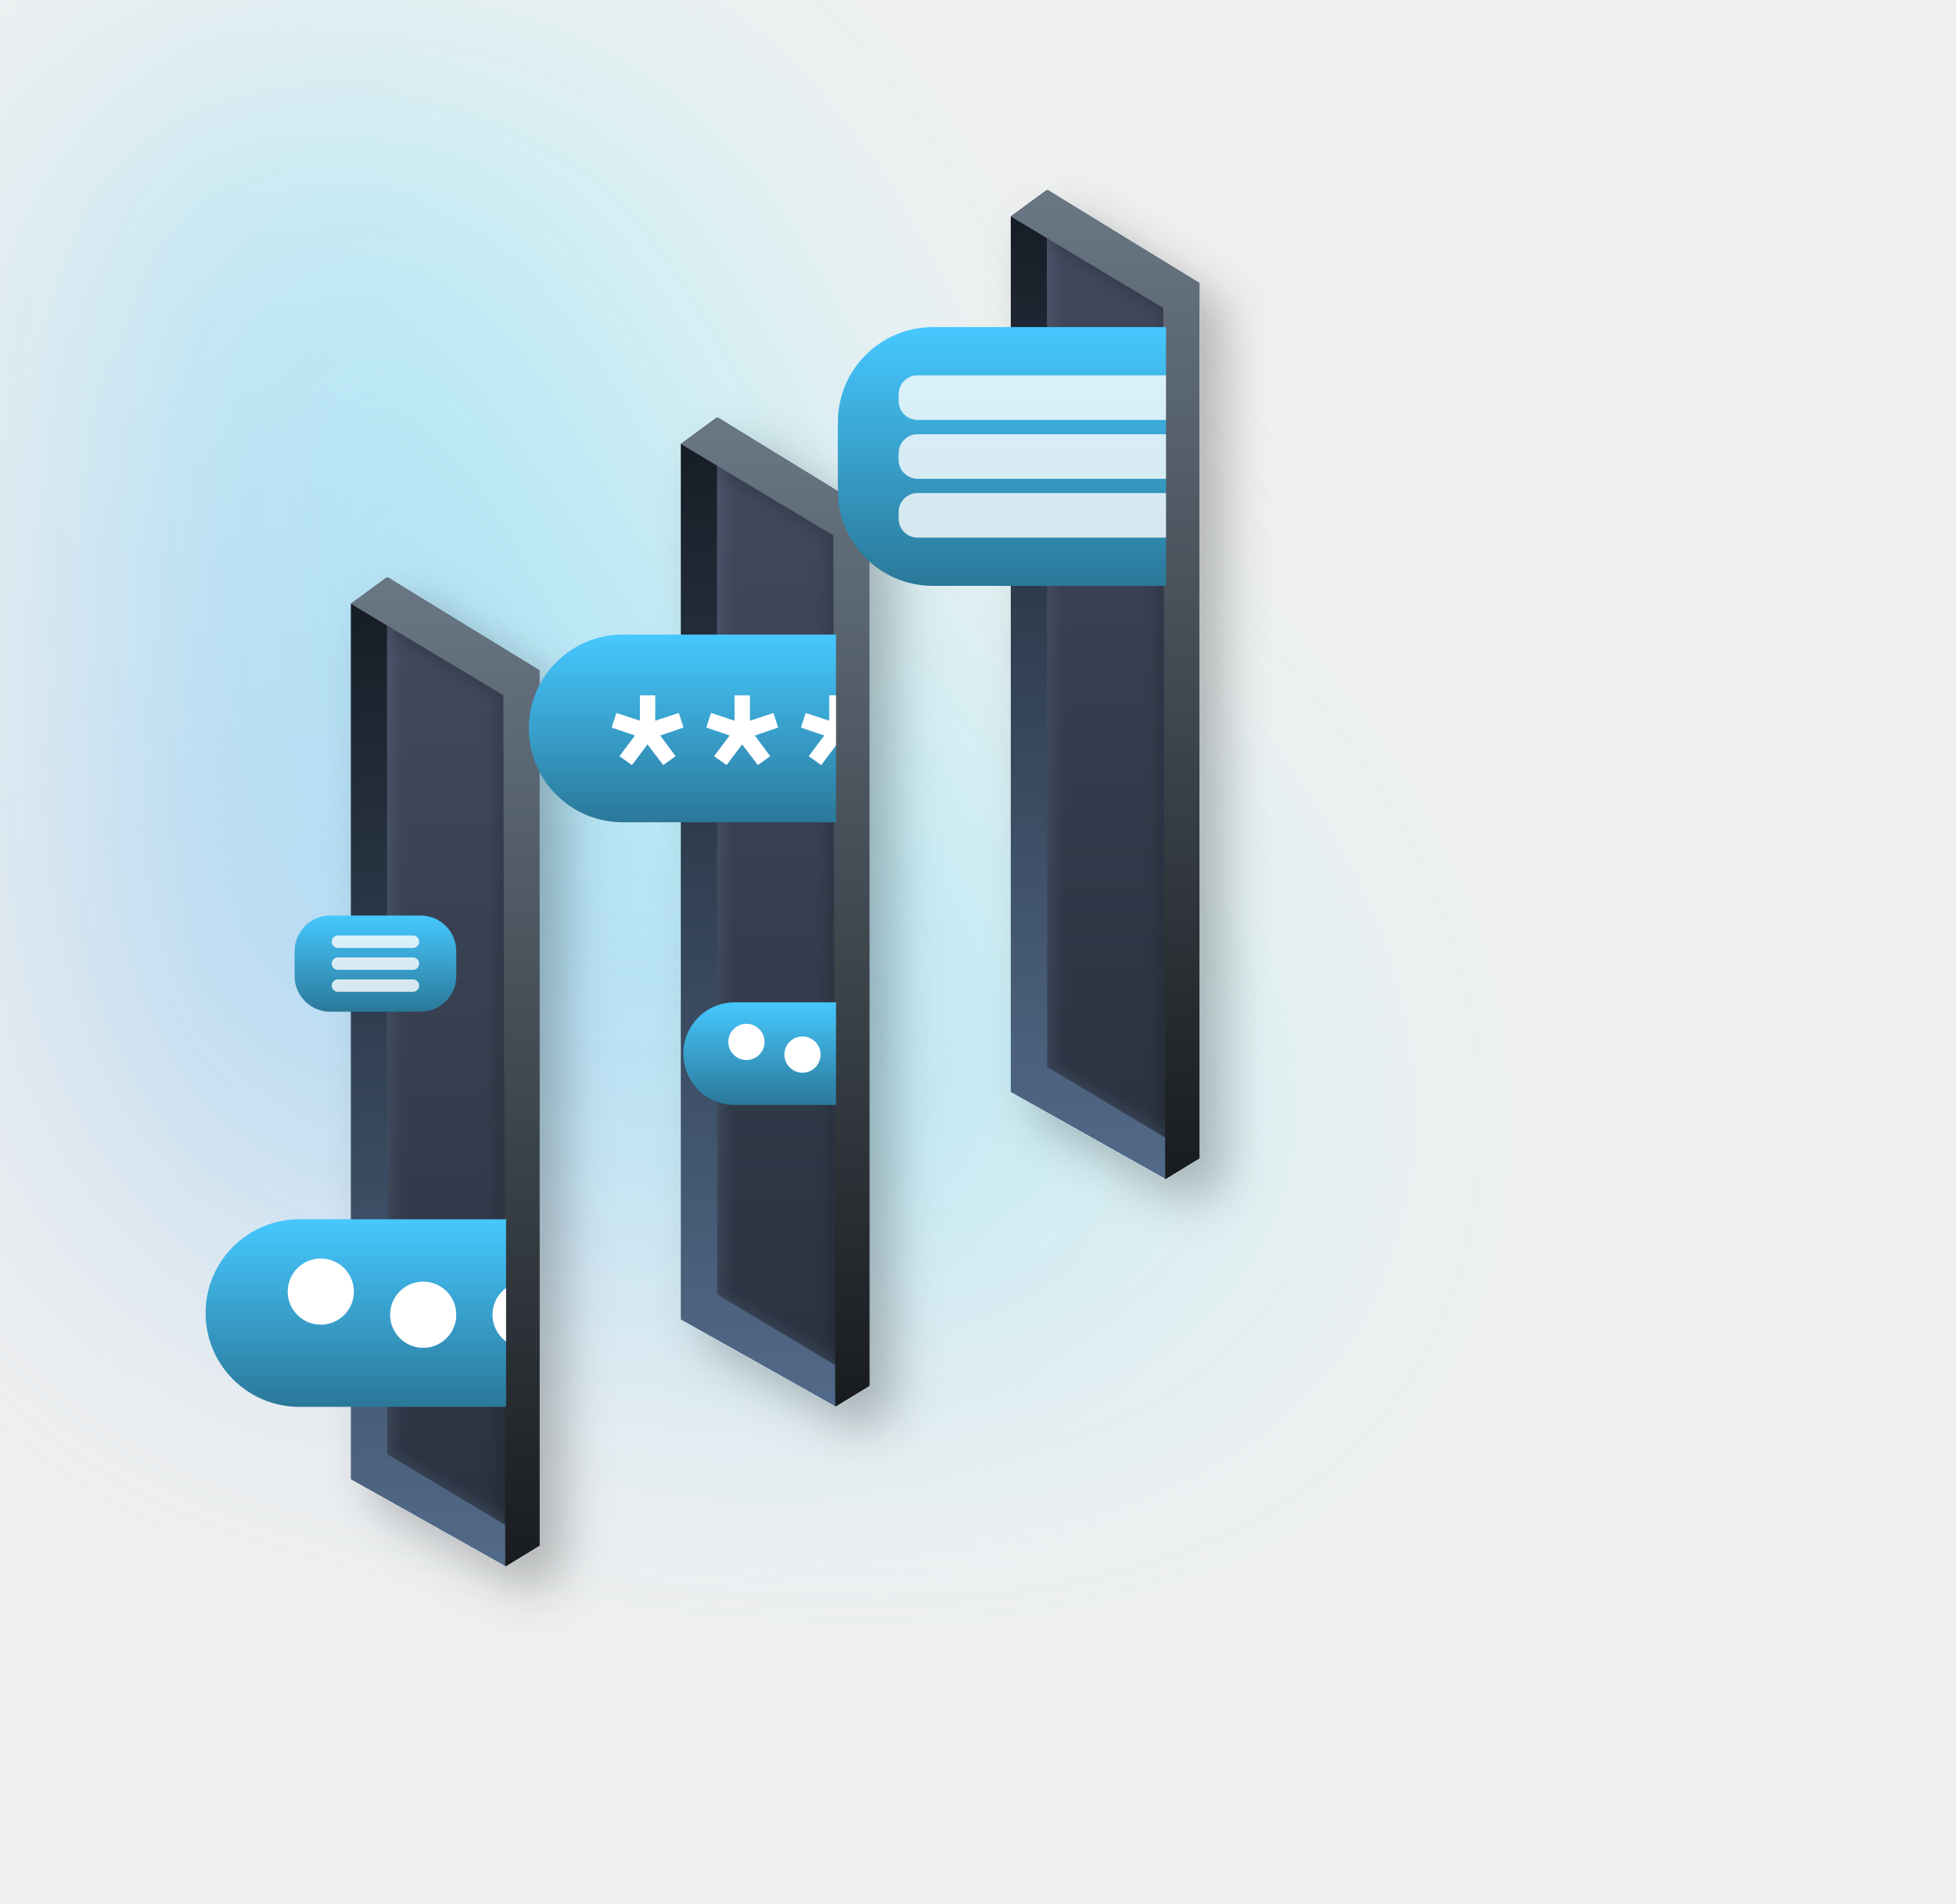
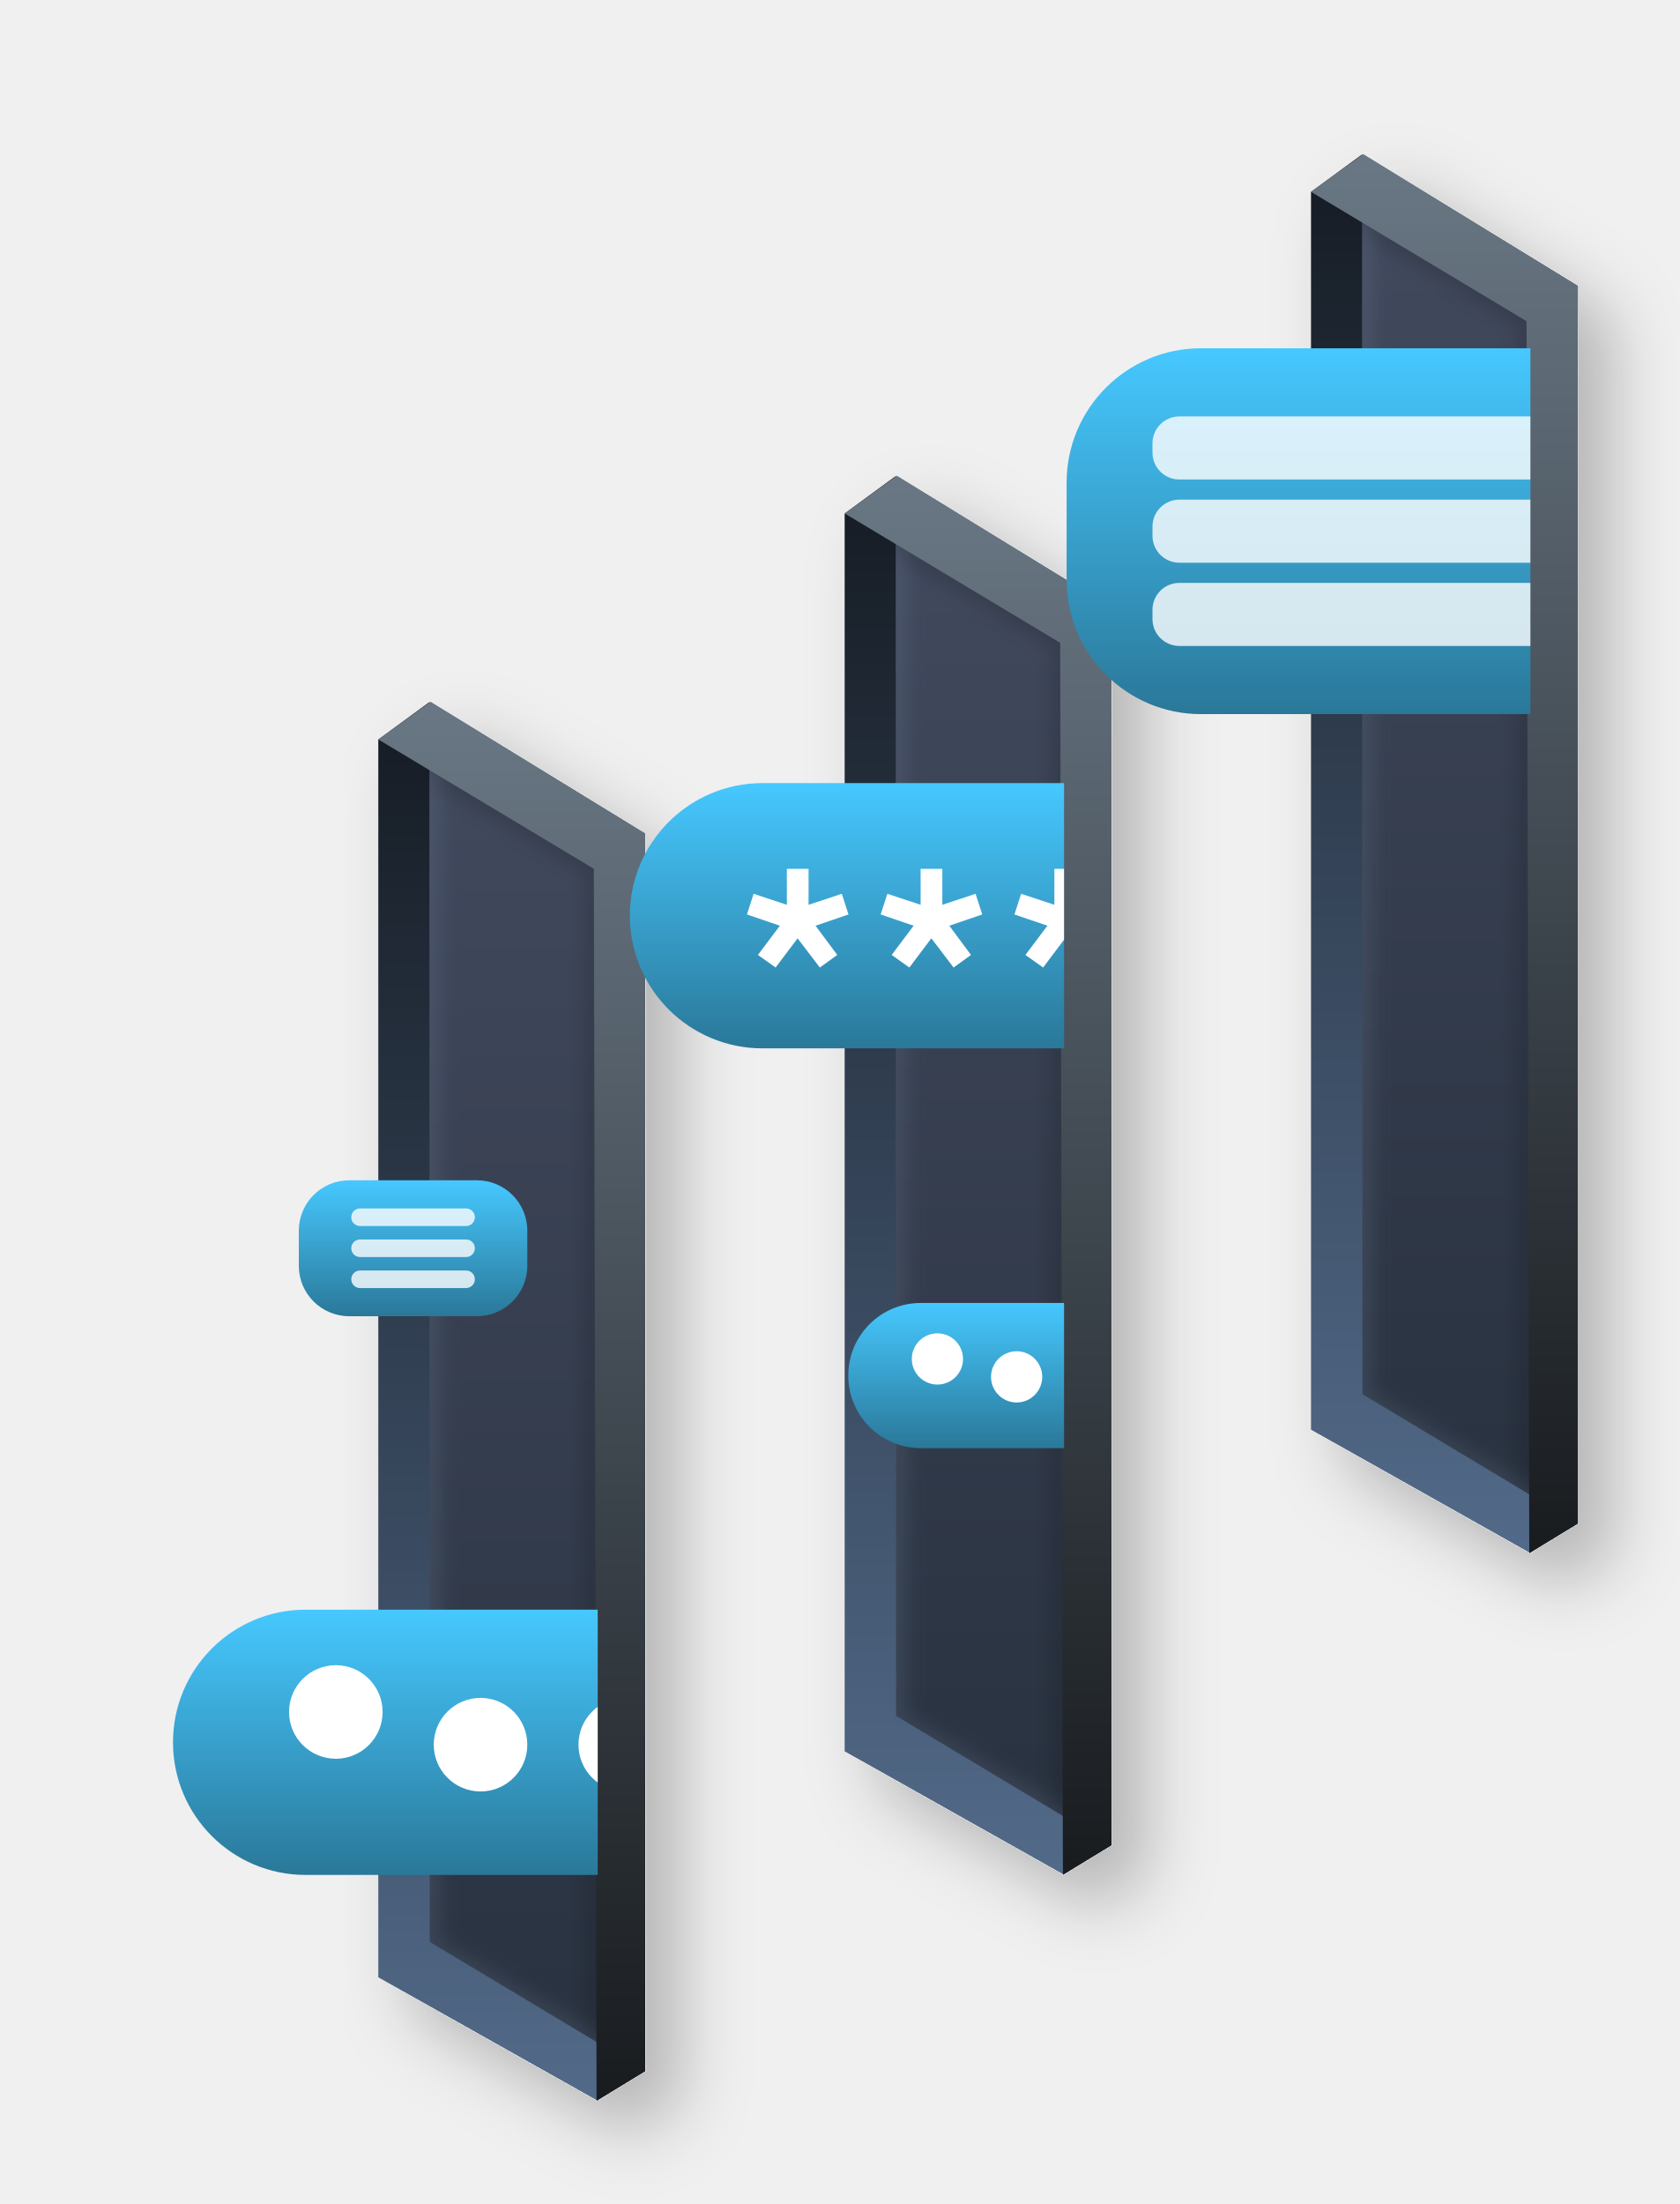
- <svg xmlns="http://www.w3.org/2000/svg" width="823" height="801" viewBox="0 0 823 801" fill="none">
-   <g opacity="0.5" filter="url(#filter0_f_188_1252)">
-     <path fill-rule="evenodd" clip-rule="evenodd" d="M343.797 247.291C400.933 334.109 516.672 405.652 522.066 488.089C527.491 570.994 425.249 541.746 363.68 551.143C324.01 557.198 280.811 544.568 234.174 532.029C165.143 513.47 97.941 531.927 31.03 461.709C-44.99 381.932 -107.73 260.159 -106.672 174.338C-105.653 91.685 -13.613 107.968 35.823 72.904C86.143 37.214 100.45 -75.574 181.208 -29.846C262.612 16.248 282.274 153.807 343.797 247.291Z" fill="url(#paint0_linear_188_1252)" />
+ <svg xmlns="http://www.w3.org/2000/svg" width="500" height="656" viewBox="0 0 500 656" fill="none">
+   <g filter="url(#filter0_d_1_4)">
+     <g filter="url(#filter1_ii_1_4)">
+       <path d="M126.778 581.68V225.373L177.937 256.068V611.774L126.778 581.68Z" fill="url(#paint0_linear_1_4)" />
+     </g>
+     <path d="M127.929 577.98L192.097 616.48L177.693 625.145L112.619 588.534L112.619 220.107L127.817 208.962L127.929 577.98Z" fill="url(#paint1_linear_1_4)" />
+     <path d="M176.786 258.588L112.619 220.088L128.154 208.851L192.096 248.034V616.461L177.596 625.326L176.786 258.588Z" fill="url(#paint2_linear_1_4)" />
+     <g filter="url(#filter2_ii_1_4)">
+       <path d="M265.61 514.411V158.104L316.769 188.799V544.505L265.61 514.411Z" fill="url(#paint3_linear_1_4)" />
+     </g>
+     <path d="M266.761 510.711L330.928 549.211L316.525 557.876L251.451 521.266L251.451 152.839L266.648 141.694L266.761 510.711Z" fill="url(#paint4_linear_1_4)" />
+     <path d="M315.618 191.32L251.451 152.82L266.986 141.583L330.928 180.765V549.192L316.428 558.057L315.618 191.32Z" fill="url(#paint5_linear_1_4)" />
+     <g filter="url(#filter3_ii_1_4)">
+       <path d="M404.442 418.683V62.375L455.602 93.071V448.776L404.442 418.683Z" fill="url(#paint6_linear_1_4)" />
+     </g>
+     <path d="M405.594 414.982L469.761 453.483L455.357 462.147L390.283 425.537L390.283 57.11L405.481 45.965L405.594 414.982Z" fill="url(#paint7_linear_1_4)" />
+     <path d="M454.45 95.591L390.283 57.091L405.818 45.854L469.761 85.037V453.464L455.261 462.328L454.45 95.591Z" fill="url(#paint8_linear_1_4)" />
  </g>
-   <g filter="url(#filter1_d_188_1252)">
-     <g filter="url(#filter2_ii_188_1252)">
-       <path d="M161.778 615.68V259.373L212.937 290.068V645.774L161.778 615.68Z" fill="url(#paint1_linear_188_1252)" />
-     </g>
-     <path d="M162.929 611.98L227.096 650.48L212.693 659.145L147.619 622.534L147.619 254.107L162.817 242.963L162.929 611.98Z" fill="url(#paint2_linear_188_1252)" />
-     <path d="M211.786 292.589L147.619 254.088L163.154 242.852L227.096 282.034V650.461L212.596 659.326L211.786 292.589Z" fill="url(#paint3_linear_188_1252)" />
-     <g filter="url(#filter3_ii_188_1252)">
-       <path d="M300.61 548.411V192.104L351.769 222.8V578.505L300.61 548.411Z" fill="url(#paint4_linear_188_1252)" />
-     </g>
-     <path d="M301.761 544.711L365.928 583.211L351.524 591.876L286.451 555.266L286.451 186.839L301.648 175.694L301.761 544.711Z" fill="url(#paint5_linear_188_1252)" />
-     <path d="M350.618 225.32L286.451 186.82L301.986 175.583L365.928 214.765V583.192L351.428 592.057L350.618 225.32Z" fill="url(#paint6_linear_188_1252)" />
-     <g filter="url(#filter4_ii_188_1252)">
-       <path d="M439.442 452.683V96.376L490.601 127.071V482.776L439.442 452.683Z" fill="url(#paint7_linear_188_1252)" />
-     </g>
-     <path d="M440.594 448.982L504.761 487.483L490.357 496.147L425.283 459.537L425.283 91.11L440.481 79.965L440.594 448.982Z" fill="url(#paint8_linear_188_1252)" />
-     <path d="M489.45 129.591L425.283 91.091L440.818 79.854L504.761 119.037V487.464L490.26 496.328L489.45 129.591Z" fill="url(#paint9_linear_188_1252)" />
+   <rect x="88.956" y="351.304" width="68.024" height="40.454" rx="15" fill="url(#paint9_linear_1_4)" />
+   <rect x="104.57" y="359.68" width="36.797" height="5.234" rx="2.617" fill="white" fill-opacity="0.8" />
+   <rect x="104.57" y="378.148" width="36.797" height="5.234" rx="2.617" fill="white" fill-opacity="0.8" />
+   <rect x="104.57" y="368.914" width="36.797" height="5.234" rx="2.617" fill="white" fill-opacity="0.8" />
+   <mask id="mask0_1_4" style="mask-type:alpha" maskUnits="userSpaceOnUse" x="0" y="211" width="178" height="436">
+     <rect x="0.787" y="211.982" width="177.152" height="434.649" fill="#D9D9D9" />
+   </mask>
+   <g mask="url(#mask0_1_4)">
+     <rect x="51.503" y="479.103" width="183.106" height="78.954" rx="39.477" fill="url(#paint10_linear_1_4)" />
+     <circle cx="99.976" cy="509.549" r="13.926" fill="white" />
+     <circle cx="143.056" cy="519.287" r="13.926" fill="white" />
+     <circle cx="186.136" cy="519.287" r="13.926" fill="white" />
  </g>
-   <rect x="123.956" y="385.304" width="68.024" height="40.454" rx="15" fill="url(#paint10_linear_188_1252)" />
-   <rect x="139.57" y="393.68" width="36.797" height="5.234" rx="2.617" fill="white" fill-opacity="0.8" />
-   <rect x="139.57" y="412.148" width="36.797" height="5.234" rx="2.617" fill="white" fill-opacity="0.8" />
-   <rect x="139.57" y="402.914" width="36.797" height="5.234" rx="2.617" fill="white" fill-opacity="0.8" />
-   <mask id="mask0_188_1252" style="mask-type:alpha" maskUnits="userSpaceOnUse" x="35" y="245" width="178" height="436">
-     <rect x="35.787" y="245.982" width="177.152" height="434.649" fill="#D9D9D9" />
+   <mask id="mask1_1_4" style="mask-type:alpha" maskUnits="userSpaceOnUse" x="148" y="178" width="169" height="340">
+     <rect x="148.819" y="178.725" width="167.95" height="338.735" fill="#D9D9D9" />
  </mask>
-   <g mask="url(#mask0_188_1252)">
-     <rect x="86.503" y="513.103" width="183.106" height="78.954" rx="39.477" fill="url(#paint11_linear_188_1252)" />
-     <circle cx="134.976" cy="543.549" r="13.926" fill="white" />
-     <circle cx="178.056" cy="553.288" r="13.926" fill="white" />
-     <circle cx="221.136" cy="553.288" r="13.926" fill="white" />
+   <g mask="url(#mask1_1_4)">
+     <rect x="187.512" y="233.079" width="183.106" height="78.954" rx="39.477" fill="url(#paint11_linear_1_4)" />
+     <path d="M310.535 287.977L305.269 284.227L311.812 275.529L301.997 272.178L303.992 266.034L313.886 269.305V258.613H320.35V269.305L330.244 266.034L332.239 272.178L322.424 275.529L328.888 284.227L323.701 287.977L317.078 279.28L310.535 287.977Z" fill="white" />
+     <path d="M270.716 287.977L265.449 284.227L271.992 275.529L262.178 272.178L264.173 266.034L274.067 269.305V258.613H280.53V269.305L290.425 266.034L292.42 272.178L282.605 275.529L289.068 284.227L283.882 287.977L277.259 279.28L270.716 287.977Z" fill="white" />
+     <path d="M230.897 287.977L225.63 284.227L232.173 275.529L222.359 272.178L224.354 266.034L234.248 269.305V258.613H240.711V269.305L250.606 266.034L252.601 272.178L242.786 275.529L249.249 284.227L244.063 287.977L237.44 279.28L230.897 287.977Z" fill="white" />
+     <rect x="252.529" y="387.811" width="100.24" height="43.223" rx="21.611" fill="url(#paint12_linear_1_4)" />
+     <circle cx="279.065" cy="404.479" r="7.624" fill="white" />
+     <circle cx="302.649" cy="409.81" r="7.624" fill="white" />
  </g>
-   <mask id="mask1_188_1252" style="mask-type:alpha" maskUnits="userSpaceOnUse" x="183" y="212" width="169" height="340">
-     <rect x="183.819" y="212.725" width="167.95" height="338.735" fill="#D9D9D9" />
+   <mask id="mask2_1_4" style="mask-type:alpha" maskUnits="userSpaceOnUse" x="199" y="0" width="257" height="309">
+     <rect x="199.166" y="0.895" width="256.435" height="307.227" fill="#D9D9D9" />
  </mask>
-   <g mask="url(#mask1_188_1252)">
-     <rect x="222.512" y="267.079" width="183.106" height="78.954" rx="39.477" fill="url(#paint12_linear_188_1252)" />
-     <path d="M345.535 321.977L340.268 318.227L346.812 309.529L336.997 306.178L338.992 300.034L348.886 303.305V292.613H355.349V303.305L365.244 300.034L367.239 306.178L357.424 309.529L363.887 318.227L358.701 321.977L352.078 313.28L345.535 321.977Z" fill="white" />
-     <path d="M305.716 321.977L300.449 318.227L306.992 309.529L297.178 306.178L299.172 300.034L309.067 303.305V292.613H315.53V303.305L325.425 300.034L327.419 306.178L317.605 309.529L324.068 318.227L318.882 321.977L312.259 313.28L305.716 321.977Z" fill="white" />
-     <path d="M265.897 321.977L260.63 318.227L267.173 309.529L257.359 306.178L259.354 300.034L269.248 303.305V292.613H275.711V303.305L285.606 300.034L287.601 306.178L277.786 309.529L284.249 318.227L279.063 321.977L272.44 313.28L265.897 321.977Z" fill="white" />
-     <rect x="287.529" y="421.812" width="100.24" height="43.223" rx="21.611" fill="url(#paint13_linear_188_1252)" />
-     <circle cx="314.065" cy="438.479" r="7.624" fill="white" />
-     <circle cx="337.648" cy="443.81" r="7.624" fill="white" />
-   </g>
-   <mask id="mask2_188_1252" style="mask-type:alpha" maskUnits="userSpaceOnUse" x="234" y="34" width="257" height="309">
-     <rect x="234.166" y="34.895" width="256.435" height="307.227" fill="#D9D9D9" />
-   </mask>
-   <g mask="url(#mask2_188_1252)">
-     <rect x="352.531" y="137.657" width="183.106" height="108.893" rx="40" fill="url(#paint14_linear_188_1252)" />
-     <rect x="378.092" y="157.945" width="131.983" height="18.772" rx="8" fill="white" fill-opacity="0.8" />
-     <rect x="378.092" y="207.49" width="131.983" height="18.772" rx="8" fill="white" fill-opacity="0.8" />
-     <rect x="378.092" y="182.718" width="131.983" height="18.772" rx="8" fill="white" fill-opacity="0.8" />
+   <g mask="url(#mask2_1_4)">
+     <rect x="317.531" y="103.658" width="183.106" height="108.893" rx="40" fill="url(#paint13_linear_1_4)" />
+     <rect x="343.093" y="123.945" width="131.983" height="18.772" rx="8" fill="white" fill-opacity="0.8" />
+     <rect x="343.093" y="173.49" width="131.983" height="18.772" rx="8" fill="white" fill-opacity="0.8" />
+     <rect x="343.093" y="148.718" width="131.983" height="18.772" rx="8" fill="white" fill-opacity="0.8" />
  </g>
  <defs>
-     <filter id="filter0_f_188_1252" x="-406.685" y="-340.593" width="1228.96" height="1193.3" filterUnits="userSpaceOnUse" color-interpolation-filters="sRGB">
-       <feFlood flood-opacity="0" result="BackgroundImageFix" />
-       <feBlend mode="normal" in="SourceGraphic" in2="BackgroundImageFix" result="shape" />
-       <feGaussianBlur stdDeviation="150" result="effect1_foregroundBlur_188_1252" />
-     </filter>
-     <filter id="filter1_d_188_1252" x="137.619" y="69.854" width="397.142" height="619.471" filterUnits="userSpaceOnUse" color-interpolation-filters="sRGB">
+     <filter id="filter0_d_1_4" x="102.619" y="35.854" width="397.142" height="619.471" filterUnits="userSpaceOnUse" color-interpolation-filters="sRGB">
      <feFlood flood-opacity="0" result="BackgroundImageFix" />
      <feColorMatrix in="SourceAlpha" type="matrix" values="0 0 0 0 0 0 0 0 0 0 0 0 0 0 0 0 0 0 127 0" result="hardAlpha" />
      <feOffset dx="10" dy="10" />
      <feGaussianBlur stdDeviation="10" />
      <feComposite in2="hardAlpha" operator="out" />
      <feColorMatrix type="matrix" values="0 0 0 0 0 0 0 0 0 0 0 0 0 0 0 0 0 0 0.25 0" />
-       <feBlend mode="normal" in2="BackgroundImageFix" result="effect1_dropShadow_188_1252" />
-       <feBlend mode="normal" in="SourceGraphic" in2="effect1_dropShadow_188_1252" result="shape" />
+       <feBlend mode="normal" in2="BackgroundImageFix" result="effect1_dropShadow_1_4" />
+       <feBlend mode="normal" in="SourceGraphic" in2="effect1_dropShadow_1_4" result="shape" />
    </filter>
-     <filter id="filter2_ii_188_1252" x="157.778" y="255.373" width="59.159" height="394.401" filterUnits="userSpaceOnUse" color-interpolation-filters="sRGB">
+     <filter id="filter1_ii_1_4" x="122.778" y="221.373" width="59.159" height="394.401" filterUnits="userSpaceOnUse" color-interpolation-filters="sRGB">
      <feFlood flood-opacity="0" result="BackgroundImageFix" />
      <feBlend mode="normal" in="SourceGraphic" in2="BackgroundImageFix" result="shape" />
      <feColorMatrix in="SourceAlpha" type="matrix" values="0 0 0 0 0 0 0 0 0 0 0 0 0 0 0 0 0 0 127 0" result="hardAlpha" />
      <feOffset dx="-4" dy="4" />
      <feGaussianBlur stdDeviation="3" />
      <feComposite in2="hardAlpha" operator="arithmetic" k2="-1" k3="1" />
      <feColorMatrix type="matrix" values="0 0 0 0 0 0 0 0 0 0 0 0 0 0 0 0 0 0 0.15 0" />
-       <feBlend mode="normal" in2="shape" result="effect1_innerShadow_188_1252" />
+       <feBlend mode="normal" in2="shape" result="effect1_innerShadow_1_4" />
      <feColorMatrix in="SourceAlpha" type="matrix" values="0 0 0 0 0 0 0 0 0 0 0 0 0 0 0 0 0 0 127 0" result="hardAlpha" />
      <feOffset dx="4" dy="-4" />
      <feGaussianBlur stdDeviation="3" />
      <feComposite in2="hardAlpha" operator="arithmetic" k2="-1" k3="1" />
      <feColorMatrix type="matrix" values="0 0 0 0 0.471 0 0 0 0 0.547 0 0 0 0 0.652 0 0 0 0.2 0" />
-       <feBlend mode="normal" in2="effect1_innerShadow_188_1252" result="effect2_innerShadow_188_1252" />
+       <feBlend mode="normal" in2="effect1_innerShadow_1_4" result="effect2_innerShadow_1_4" />
    </filter>
-     <filter id="filter3_ii_188_1252" x="296.61" y="188.104" width="59.159" height="394.401" filterUnits="userSpaceOnUse" color-interpolation-filters="sRGB">
+     <filter id="filter2_ii_1_4" x="261.61" y="154.104" width="59.159" height="394.401" filterUnits="userSpaceOnUse" color-interpolation-filters="sRGB">
      <feFlood flood-opacity="0" result="BackgroundImageFix" />
      <feBlend mode="normal" in="SourceGraphic" in2="BackgroundImageFix" result="shape" />
      <feColorMatrix in="SourceAlpha" type="matrix" values="0 0 0 0 0 0 0 0 0 0 0 0 0 0 0 0 0 0 127 0" result="hardAlpha" />
      <feOffset dx="-4" dy="4" />
      <feGaussianBlur stdDeviation="3" />
      <feComposite in2="hardAlpha" operator="arithmetic" k2="-1" k3="1" />
      <feColorMatrix type="matrix" values="0 0 0 0 0 0 0 0 0 0 0 0 0 0 0 0 0 0 0.15 0" />
-       <feBlend mode="normal" in2="shape" result="effect1_innerShadow_188_1252" />
+       <feBlend mode="normal" in2="shape" result="effect1_innerShadow_1_4" />
      <feColorMatrix in="SourceAlpha" type="matrix" values="0 0 0 0 0 0 0 0 0 0 0 0 0 0 0 0 0 0 127 0" result="hardAlpha" />
      <feOffset dx="4" dy="-4" />
      <feGaussianBlur stdDeviation="3" />
      <feComposite in2="hardAlpha" operator="arithmetic" k2="-1" k3="1" />
      <feColorMatrix type="matrix" values="0 0 0 0 0.471 0 0 0 0 0.547 0 0 0 0 0.652 0 0 0 0.2 0" />
-       <feBlend mode="normal" in2="effect1_innerShadow_188_1252" result="effect2_innerShadow_188_1252" />
+       <feBlend mode="normal" in2="effect1_innerShadow_1_4" result="effect2_innerShadow_1_4" />
    </filter>
-     <filter id="filter4_ii_188_1252" x="435.442" y="92.376" width="59.159" height="394.401" filterUnits="userSpaceOnUse" color-interpolation-filters="sRGB">
+     <filter id="filter3_ii_1_4" x="400.442" y="58.375" width="59.159" height="394.401" filterUnits="userSpaceOnUse" color-interpolation-filters="sRGB">
      <feFlood flood-opacity="0" result="BackgroundImageFix" />
      <feBlend mode="normal" in="SourceGraphic" in2="BackgroundImageFix" result="shape" />
      <feColorMatrix in="SourceAlpha" type="matrix" values="0 0 0 0 0 0 0 0 0 0 0 0 0 0 0 0 0 0 127 0" result="hardAlpha" />
      <feOffset dx="-4" dy="4" />
      <feGaussianBlur stdDeviation="3" />
      <feComposite in2="hardAlpha" operator="arithmetic" k2="-1" k3="1" />
      <feColorMatrix type="matrix" values="0 0 0 0 0 0 0 0 0 0 0 0 0 0 0 0 0 0 0.15 0" />
-       <feBlend mode="normal" in2="shape" result="effect1_innerShadow_188_1252" />
+       <feBlend mode="normal" in2="shape" result="effect1_innerShadow_1_4" />
      <feColorMatrix in="SourceAlpha" type="matrix" values="0 0 0 0 0 0 0 0 0 0 0 0 0 0 0 0 0 0 127 0" result="hardAlpha" />
      <feOffset dx="4" dy="-4" />
      <feGaussianBlur stdDeviation="3" />
      <feComposite in2="hardAlpha" operator="arithmetic" k2="-1" k3="1" />
      <feColorMatrix type="matrix" values="0 0 0 0 0.471 0 0 0 0 0.547 0 0 0 0 0.652 0 0 0 0.2 0" />
-       <feBlend mode="normal" in2="effect1_innerShadow_188_1252" result="effect2_innerShadow_188_1252" />
+       <feBlend mode="normal" in2="effect1_innerShadow_1_4" result="effect2_innerShadow_1_4" />
    </filter>
-     <linearGradient id="paint0_linear_188_1252" x1="365.812" y1="214.503" x2="17.227" y2="453.476" gradientUnits="userSpaceOnUse">
-       <stop stop-color="#85F8FF" />
-       <stop offset="1" stop-color="#65A6F2" />
-     </linearGradient>
-     <linearGradient id="paint1_linear_188_1252" x1="187.358" y1="259.373" x2="187.358" y2="645.774" gradientUnits="userSpaceOnUse">
+     <linearGradient id="paint0_linear_1_4" x1="152.358" y1="225.373" x2="152.358" y2="611.774" gradientUnits="userSpaceOnUse">
      <stop stop-color="#41495D" />
      <stop offset="1" stop-color="#293240" />
    </linearGradient>
-     <linearGradient id="paint2_linear_188_1252" x1="187.358" y1="242.963" x2="187.358" y2="659.145" gradientUnits="userSpaceOnUse">
+     <linearGradient id="paint1_linear_1_4" x1="152.358" y1="208.962" x2="152.358" y2="625.145" gradientUnits="userSpaceOnUse">
      <stop stop-color="#151B23" />
      <stop offset="1" stop-color="#526A89" />
    </linearGradient>
-     <linearGradient id="paint3_linear_188_1252" x1="187.358" y1="245.424" x2="187.358" y2="661.606" gradientUnits="userSpaceOnUse">
+     <linearGradient id="paint2_linear_1_4" x1="152.358" y1="211.423" x2="152.358" y2="627.606" gradientUnits="userSpaceOnUse">
      <stop stop-color="#697784" />
      <stop offset="1" stop-color="#181B1E" />
    </linearGradient>
-     <linearGradient id="paint4_linear_188_1252" x1="326.189" y1="192.104" x2="326.189" y2="578.505" gradientUnits="userSpaceOnUse">
+     <linearGradient id="paint3_linear_1_4" x1="291.189" y1="158.104" x2="291.189" y2="544.505" gradientUnits="userSpaceOnUse">
      <stop stop-color="#41495D" />
      <stop offset="1" stop-color="#293240" />
    </linearGradient>
-     <linearGradient id="paint5_linear_188_1252" x1="326.189" y1="175.694" x2="326.189" y2="591.876" gradientUnits="userSpaceOnUse">
+     <linearGradient id="paint4_linear_1_4" x1="291.189" y1="141.694" x2="291.189" y2="557.876" gradientUnits="userSpaceOnUse">
      <stop stop-color="#151B23" />
      <stop offset="1" stop-color="#526A89" />
    </linearGradient>
-     <linearGradient id="paint6_linear_188_1252" x1="326.189" y1="178.155" x2="326.189" y2="594.337" gradientUnits="userSpaceOnUse">
+     <linearGradient id="paint5_linear_1_4" x1="291.19" y1="144.155" x2="291.19" y2="560.337" gradientUnits="userSpaceOnUse">
      <stop stop-color="#697784" />
      <stop offset="1" stop-color="#181B1E" />
    </linearGradient>
-     <linearGradient id="paint7_linear_188_1252" x1="465.022" y1="96.376" x2="465.022" y2="482.776" gradientUnits="userSpaceOnUse">
+     <linearGradient id="paint6_linear_1_4" x1="430.022" y1="62.375" x2="430.022" y2="448.776" gradientUnits="userSpaceOnUse">
      <stop stop-color="#41495D" />
      <stop offset="1" stop-color="#293240" />
    </linearGradient>
-     <linearGradient id="paint8_linear_188_1252" x1="465.022" y1="79.965" x2="465.022" y2="496.147" gradientUnits="userSpaceOnUse">
+     <linearGradient id="paint7_linear_1_4" x1="430.022" y1="45.965" x2="430.022" y2="462.147" gradientUnits="userSpaceOnUse">
      <stop stop-color="#151B23" />
      <stop offset="1" stop-color="#526A89" />
    </linearGradient>
-     <linearGradient id="paint9_linear_188_1252" x1="465.022" y1="82.426" x2="465.022" y2="498.608" gradientUnits="userSpaceOnUse">
+     <linearGradient id="paint8_linear_1_4" x1="430.022" y1="48.426" x2="430.022" y2="464.608" gradientUnits="userSpaceOnUse">
      <stop stop-color="#697784" />
      <stop offset="1" stop-color="#181B1E" />
    </linearGradient>
-     <linearGradient id="paint10_linear_188_1252" x1="157.968" y1="385.304" x2="157.968" y2="425.758" gradientUnits="userSpaceOnUse">
+     <linearGradient id="paint9_linear_1_4" x1="122.968" y1="351.304" x2="122.968" y2="391.758" gradientUnits="userSpaceOnUse">
      <stop stop-color="#46C8FF" />
      <stop offset="0.439" stop-color="#3AA5D2" />
      <stop offset="1" stop-color="#2A7899" />
    </linearGradient>
-     <linearGradient id="paint11_linear_188_1252" x1="178.056" y1="513.103" x2="178.056" y2="592.057" gradientUnits="userSpaceOnUse">
+     <linearGradient id="paint10_linear_1_4" x1="143.056" y1="479.103" x2="143.056" y2="558.057" gradientUnits="userSpaceOnUse">
      <stop stop-color="#46C8FF" />
      <stop offset="0.439" stop-color="#3AA5D2" />
      <stop offset="1" stop-color="#2A7899" />
    </linearGradient>
-     <linearGradient id="paint12_linear_188_1252" x1="314.065" y1="267.079" x2="314.065" y2="346.033" gradientUnits="userSpaceOnUse">
+     <linearGradient id="paint11_linear_1_4" x1="279.065" y1="233.079" x2="279.065" y2="312.033" gradientUnits="userSpaceOnUse">
      <stop stop-color="#46C8FF" />
      <stop offset="0.439" stop-color="#3AA5D2" />
      <stop offset="1" stop-color="#2A7899" />
    </linearGradient>
-     <linearGradient id="paint13_linear_188_1252" x1="337.649" y1="421.812" x2="337.649" y2="465.034" gradientUnits="userSpaceOnUse">
+     <linearGradient id="paint12_linear_1_4" x1="302.649" y1="387.811" x2="302.649" y2="431.034" gradientUnits="userSpaceOnUse">
      <stop stop-color="#46C8FF" />
      <stop offset="0.439" stop-color="#3AA5D2" />
      <stop offset="1" stop-color="#2A7899" />
    </linearGradient>
-     <linearGradient id="paint14_linear_188_1252" x1="444.084" y1="137.657" x2="444.084" y2="246.55" gradientUnits="userSpaceOnUse">
+     <linearGradient id="paint13_linear_1_4" x1="409.084" y1="103.658" x2="409.084" y2="212.55" gradientUnits="userSpaceOnUse">
      <stop stop-color="#46C8FF" />
      <stop offset="0.439" stop-color="#3AA5D2" />
      <stop offset="1" stop-color="#2A7899" />
    </linearGradient>
  </defs>
</svg>
